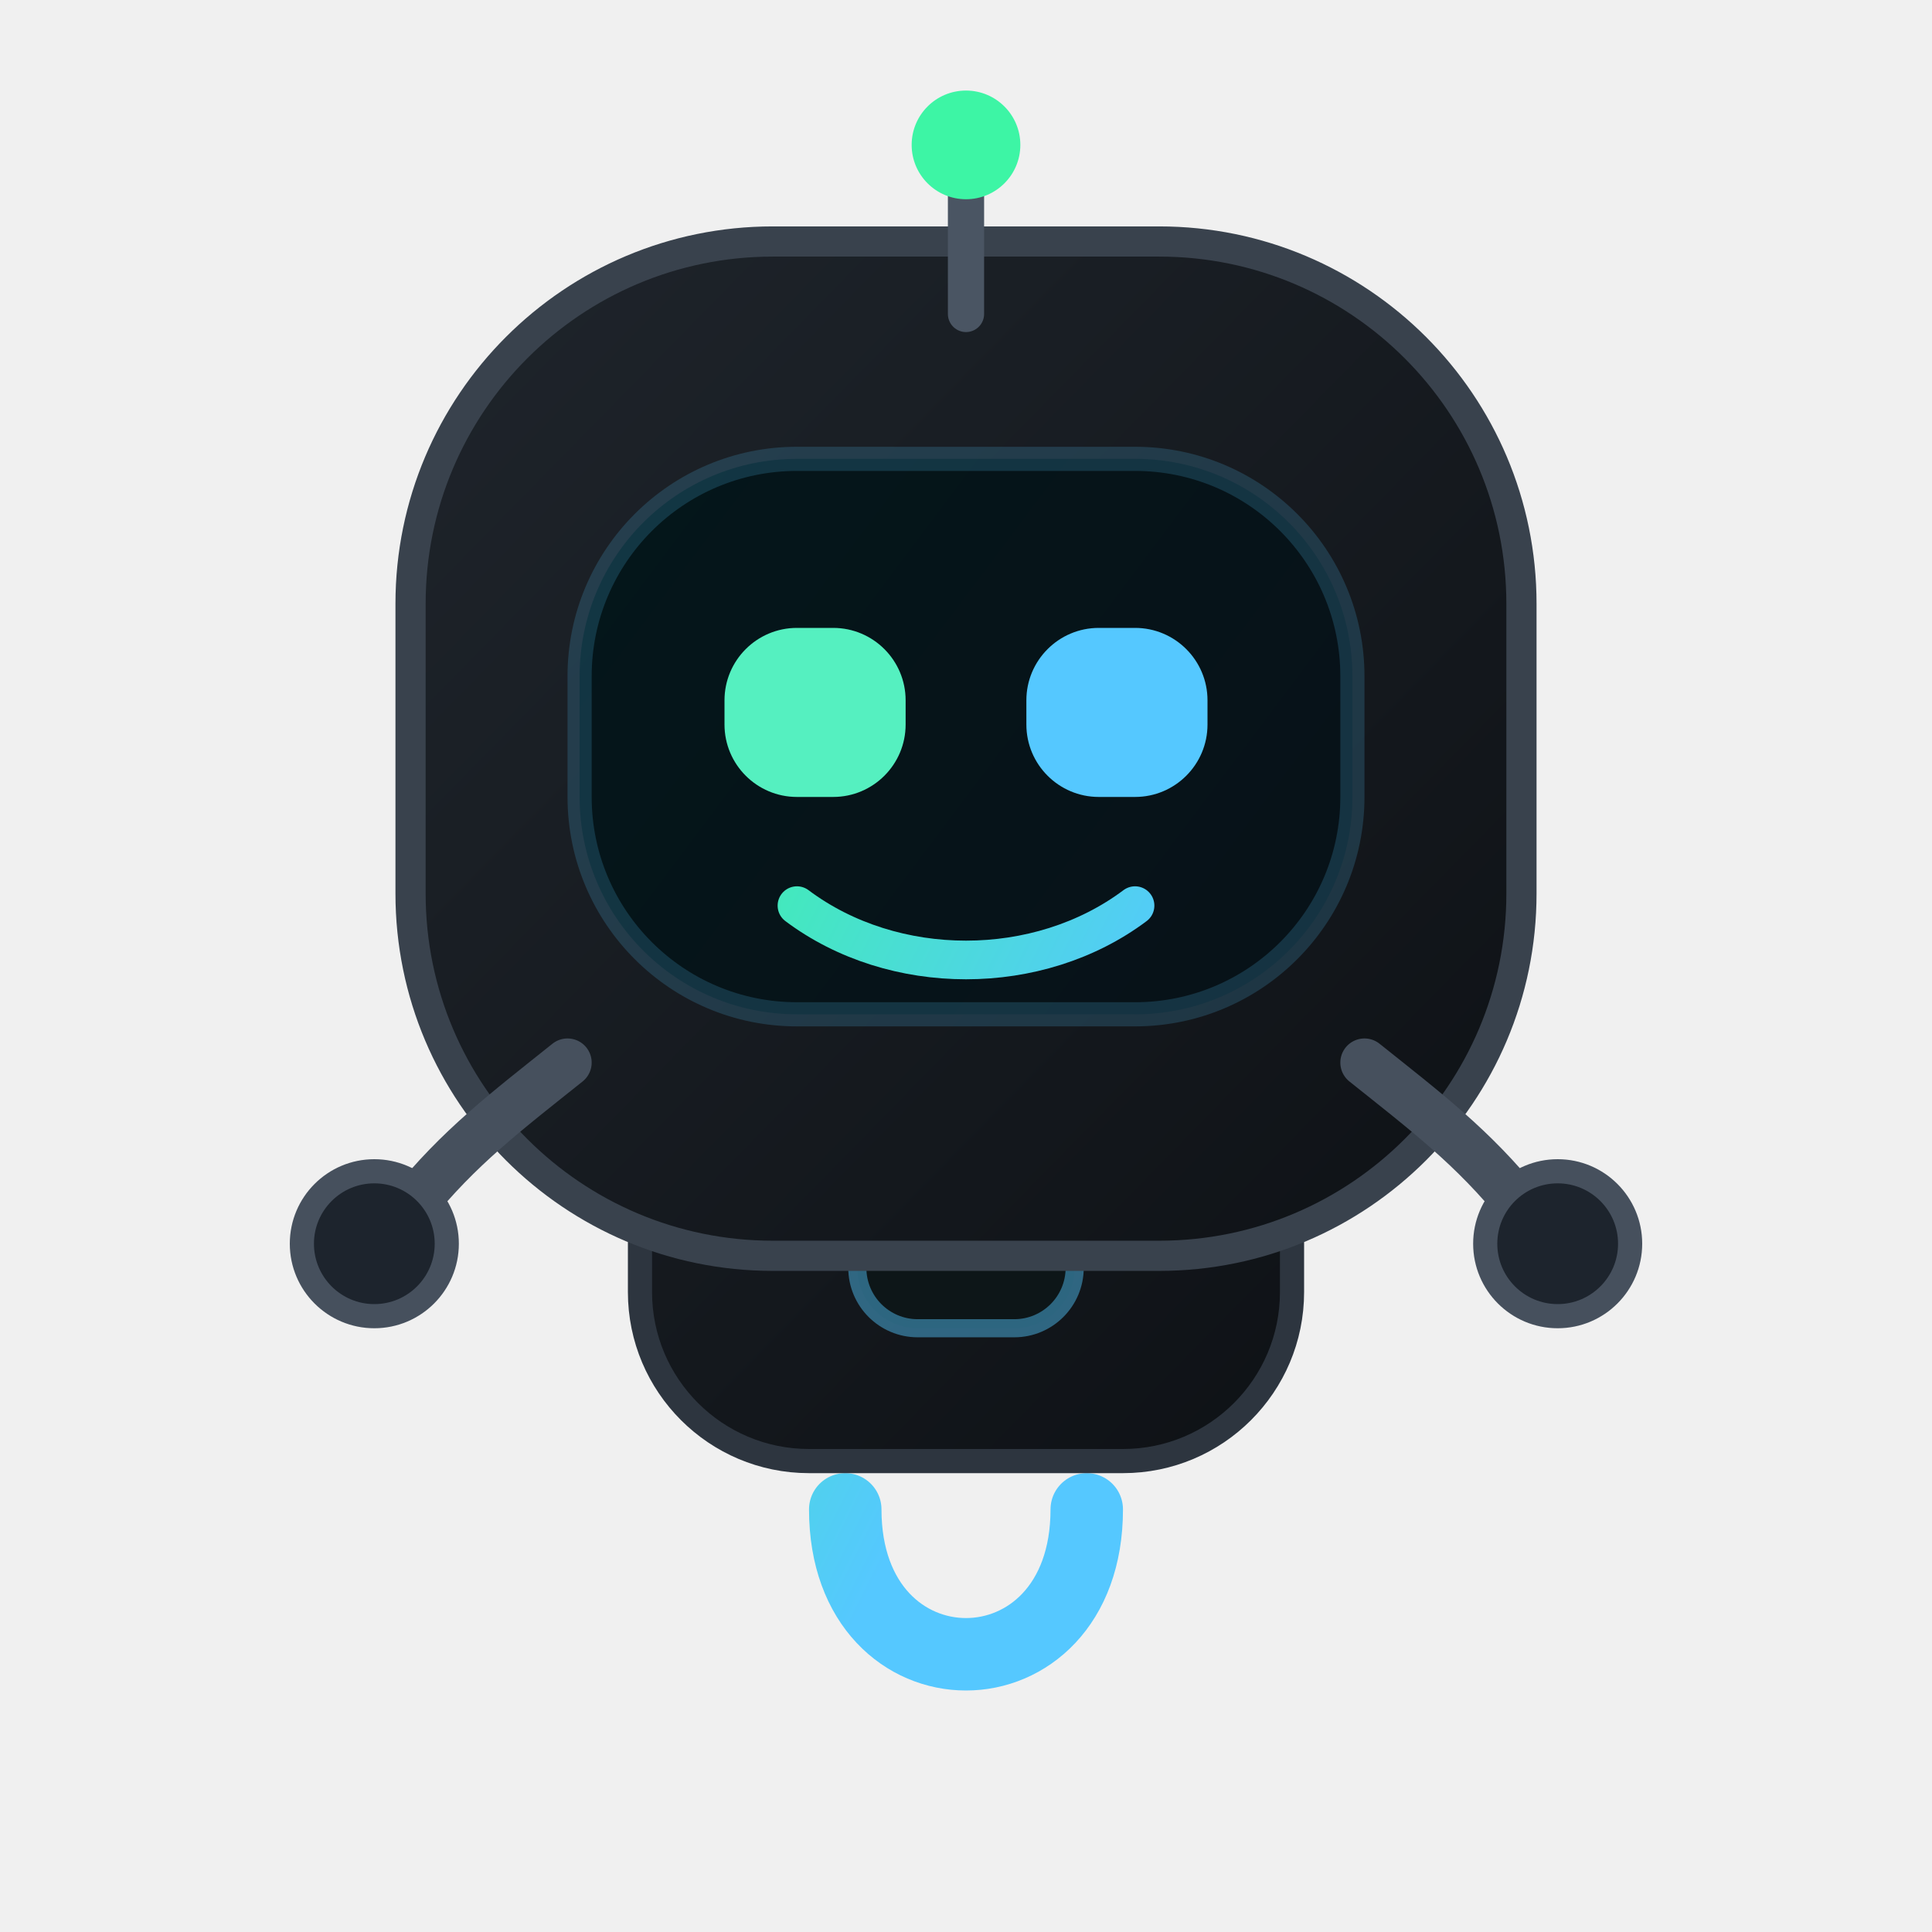
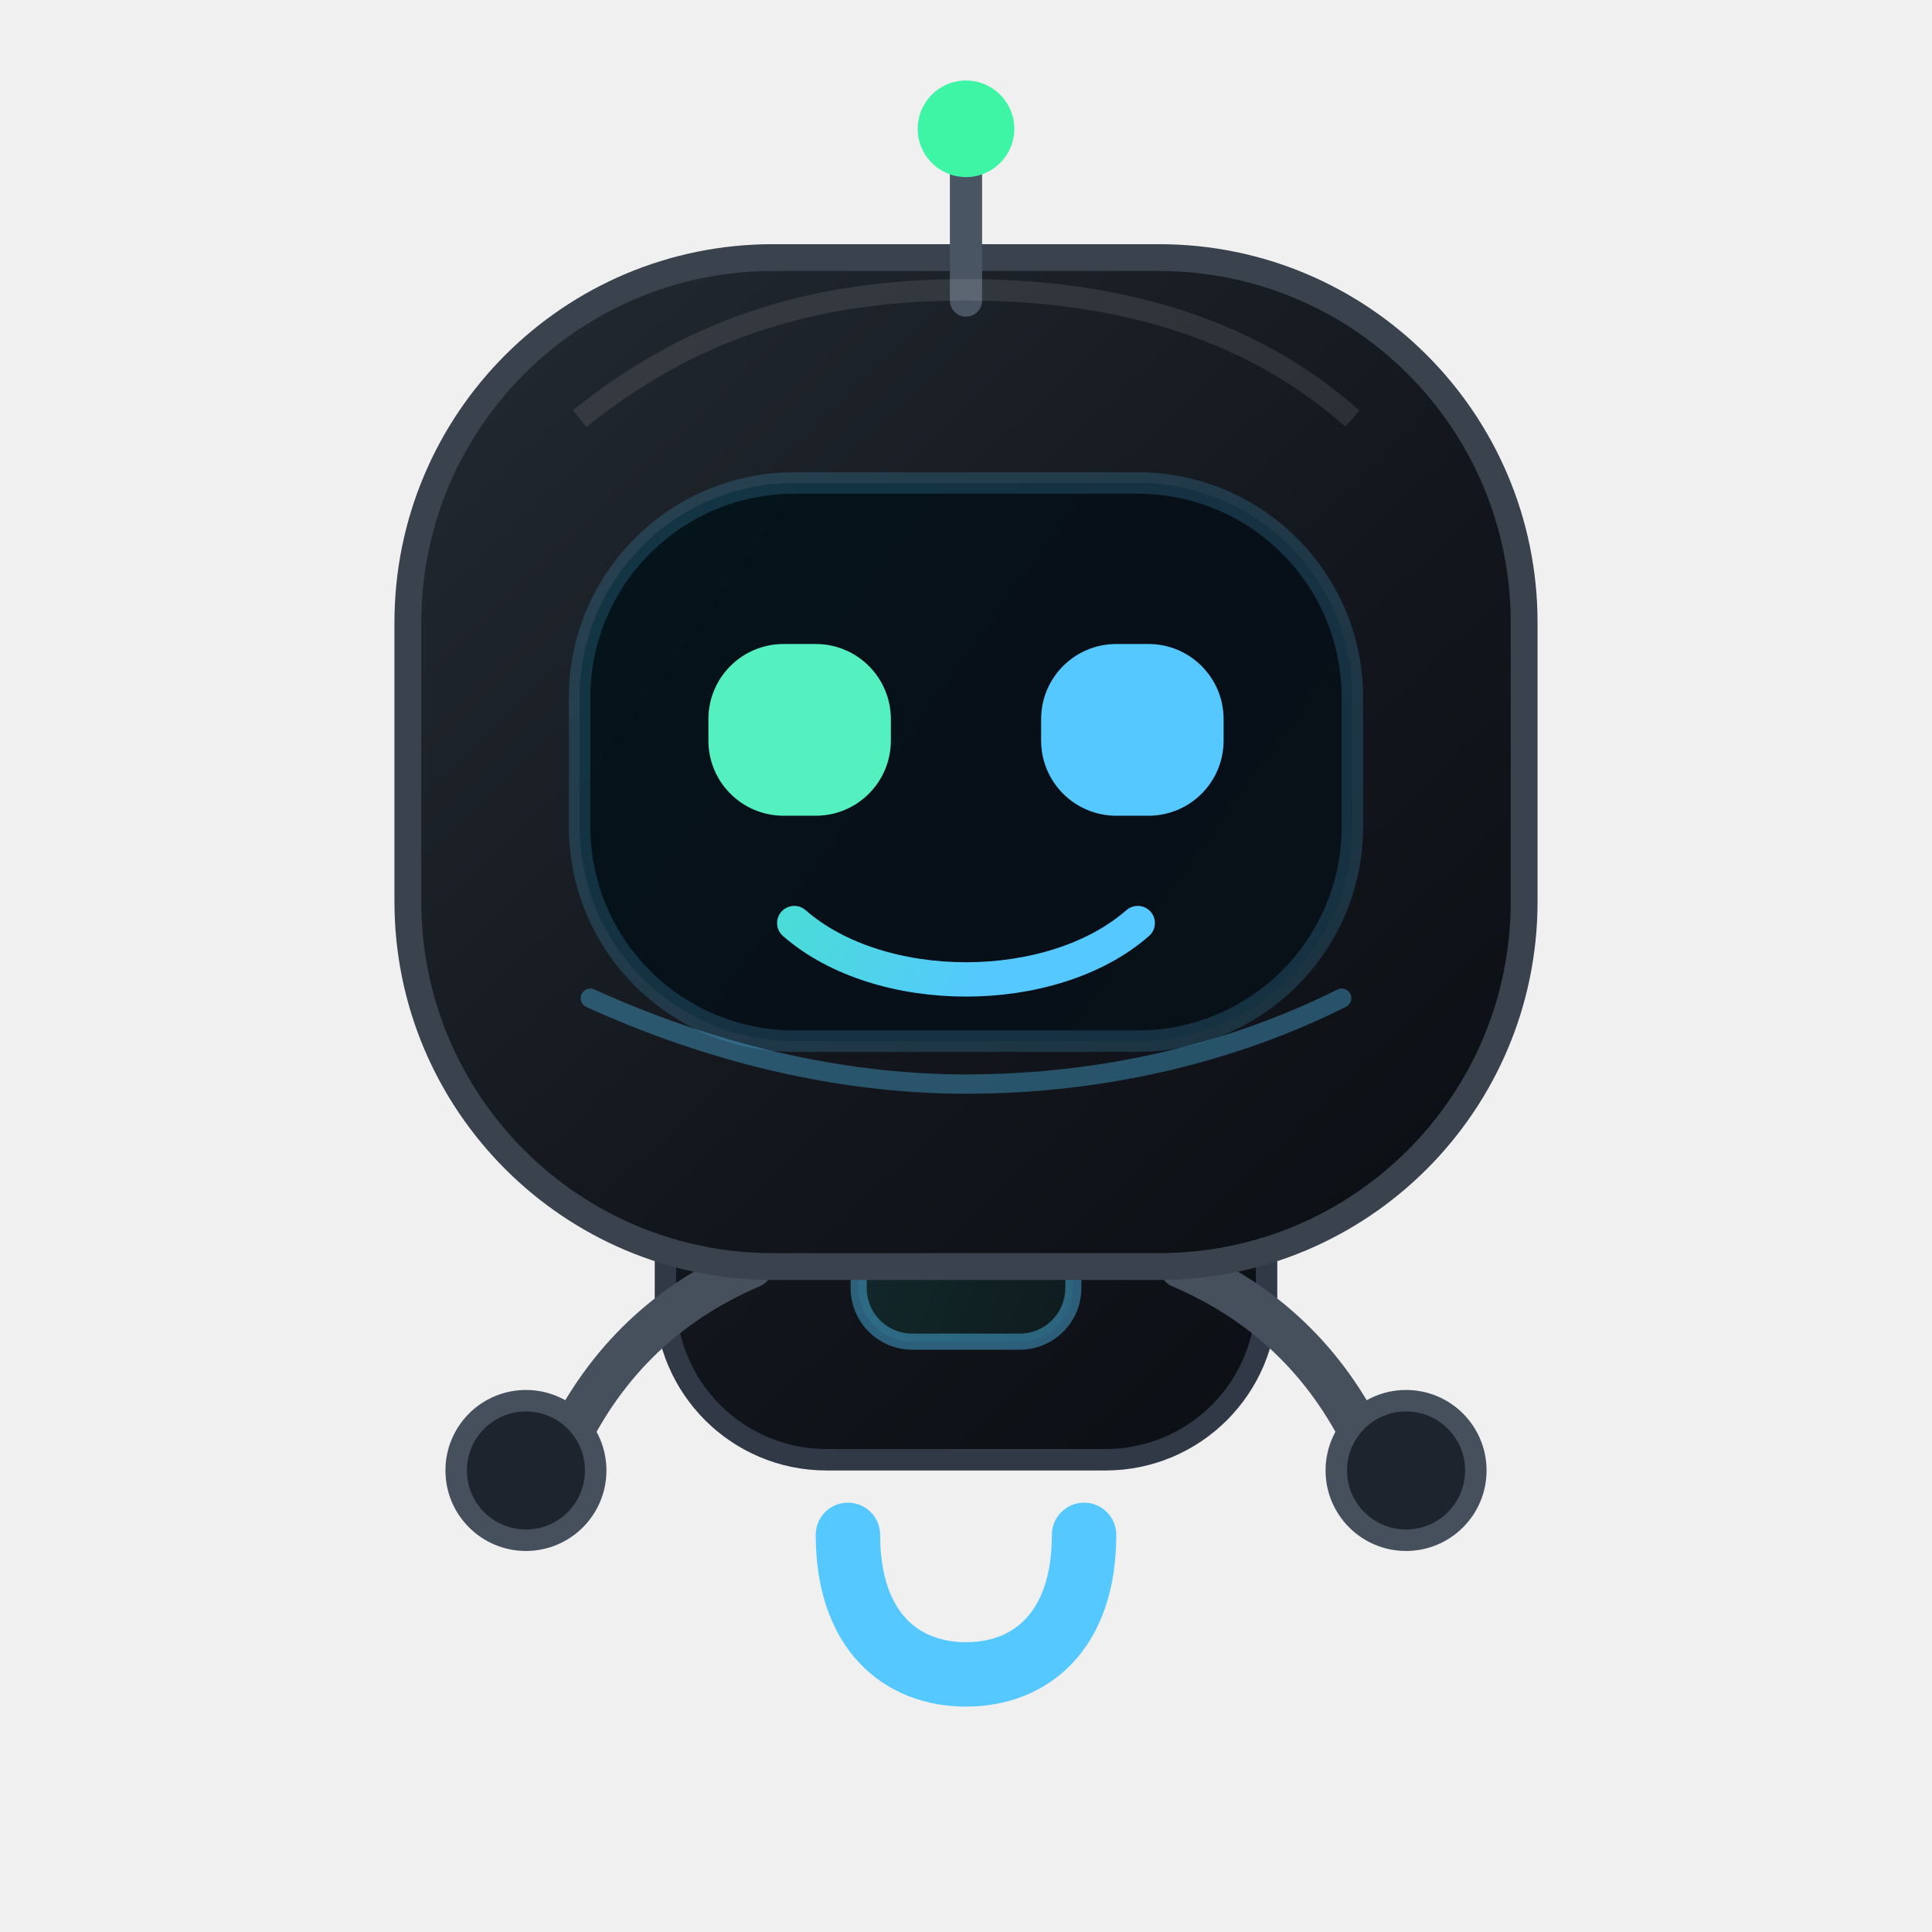
- <svg xmlns="http://www.w3.org/2000/svg" width="160" height="160" viewBox="0 0 160 160" fill="none">
+ <svg xmlns="http://www.w3.org/2000/svg" width="180" height="180" viewBox="0 0 180 180" fill="none">
  <defs>
-     <linearGradient id="shell" x1="20" y1="24" x2="120" y2="122" gradientUnits="userSpaceOnUse">
-       <stop stop-color="#20262D" />
-       <stop offset="1" stop-color="#0D1014" />
+     <linearGradient id="shell" x1="34" y1="24" x2="138" y2="134" gradientUnits="userSpaceOnUse">
+       <stop stop-color="#242B33" />
+       <stop offset="0.56" stop-color="#13171D" />
+       <stop offset="1" stop-color="#0A0D12" />
    </linearGradient>
-     <linearGradient id="screen" x1="48" y1="42" x2="112" y2="90" gradientUnits="userSpaceOnUse">
-       <stop stop-color="#04161A" />
+     <linearGradient id="screen" x1="54" y1="45" x2="126" y2="97" gradientUnits="userSpaceOnUse">
+       <stop stop-color="#04141A" />
+       <stop offset="0.5" stop-color="#071019" />
      <stop offset="1" stop-color="#081118" />
    </linearGradient>
    <linearGradient id="glow" x1="60" y1="56" x2="100" y2="76" gradientUnits="userSpaceOnUse">
      <stop stop-color="#3DF5A5" />
      <stop offset="1" stop-color="#55C8FF" />
    </linearGradient>
+     <linearGradient id="panel" x1="68" y1="108" x2="111" y2="122" gradientUnits="userSpaceOnUse">
+       <stop stop-color="#143033" />
+       <stop offset="1" stop-color="#0D1618" />
+     </linearGradient>
  </defs>
-   <path d="M70 125C70 133 75 137 80 137C85 137 90 133 90 125" stroke="url(#glow)" stroke-width="6" stroke-linecap="round" />
-   <rect x="53" y="89" width="54" height="32" rx="14" fill="url(#shell)" stroke="#2D353F" stroke-width="2" />
-   <rect x="71" y="100" width="18" height="10" rx="5" fill="#0D1618" stroke="#55C8FF" stroke-opacity="0.45" stroke-width="1.5" />
-   <rect x="34" y="20" width="92" height="84" rx="30" fill="url(#shell)" stroke="#39424D" stroke-width="2.5" />
-   <rect x="48" y="38" width="64" height="46" rx="18" fill="url(#screen)" stroke="#55C8FF" stroke-opacity="0.18" stroke-width="2" />
-   <path d="M80 16V26" stroke="#4A5563" stroke-width="3" stroke-linecap="round" />
-   <circle cx="80" cy="12" r="4.5" fill="#3DF5A5" />
-   <path d="M47 88C42 92 38 95 34 100" stroke="#46505D" stroke-width="4" stroke-linecap="round" />
-   <path d="M113 88C118 92 122 95 126 100" stroke="#46505D" stroke-width="4" stroke-linecap="round" />
-   <circle cx="31" cy="103" r="6" fill="#1D242D" stroke="#46505D" stroke-width="2" />
-   <circle cx="129" cy="103" r="6" fill="#1D242D" stroke="#46505D" stroke-width="2" />
-   <rect x="60" y="52" width="15" height="14" rx="6" fill="#55F0C0" />
-   <rect x="85" y="52" width="15" height="14" rx="6" fill="#55C8FF" />
-   <path d="M66 75C74 81 86 81 94 75" stroke="url(#glow)" stroke-width="3.2" stroke-linecap="round" />
+   <path d="M79 143C79 152 84 156 90 156C96 156 101 152 101 143" stroke="url(#glow)" stroke-width="6" stroke-linecap="round" />
+   <rect x="62" y="102" width="56" height="34" rx="15" fill="url(#shell)" stroke="#313946" stroke-width="2" />
+   <rect x="80" y="113" width="20" height="12" rx="5" fill="url(#panel)" stroke="#55C8FF" stroke-opacity="0.42" stroke-width="1.5" />
+   <path d="M70 118C63 121 57 126 53 134" stroke="#46505D" stroke-width="4" stroke-linecap="round" />
+   <path d="M110 118C117 121 123 126 127 134" stroke="#46505D" stroke-width="4" stroke-linecap="round" />
+   <circle cx="49" cy="137" r="6.5" fill="#1D242D" stroke="#46505D" stroke-width="2" />
+   <circle cx="131" cy="137" r="6.5" fill="#1D242D" stroke="#46505D" stroke-width="2" />
+   <rect x="38" y="24" width="104" height="94" rx="34" fill="url(#shell)" stroke="#39424D" stroke-width="2.5" />
+   <rect x="54" y="45" width="72" height="52" rx="20" fill="url(#screen)" stroke="#55C8FF" stroke-opacity="0.18" stroke-width="2" />
+   <path d="M90 16V28" stroke="#4A5563" stroke-width="3" stroke-linecap="round" />
+   <circle cx="90" cy="12" r="4.5" fill="#3DF5A5" />
+   <path d="M54 39C64 31 75 27 90 27C105 27 117 31 126 39" stroke="white" stroke-opacity="0.1" stroke-width="2" />
+   <rect x="66" y="60" width="17" height="16" rx="7" fill="#55F0C0" />
+   <rect x="97" y="60" width="17" height="16" rx="7" fill="#55C8FF" />
+   <path d="M74 86C82 93 98 93 106 86" stroke="url(#glow)" stroke-width="3.2" stroke-linecap="round" />
+   <path d="M55 93C66 98 78 101 90 101C103 101 115 98 125 93" stroke="#55C8FF" stroke-opacity="0.35" stroke-width="1.8" stroke-linecap="round" />
</svg>
